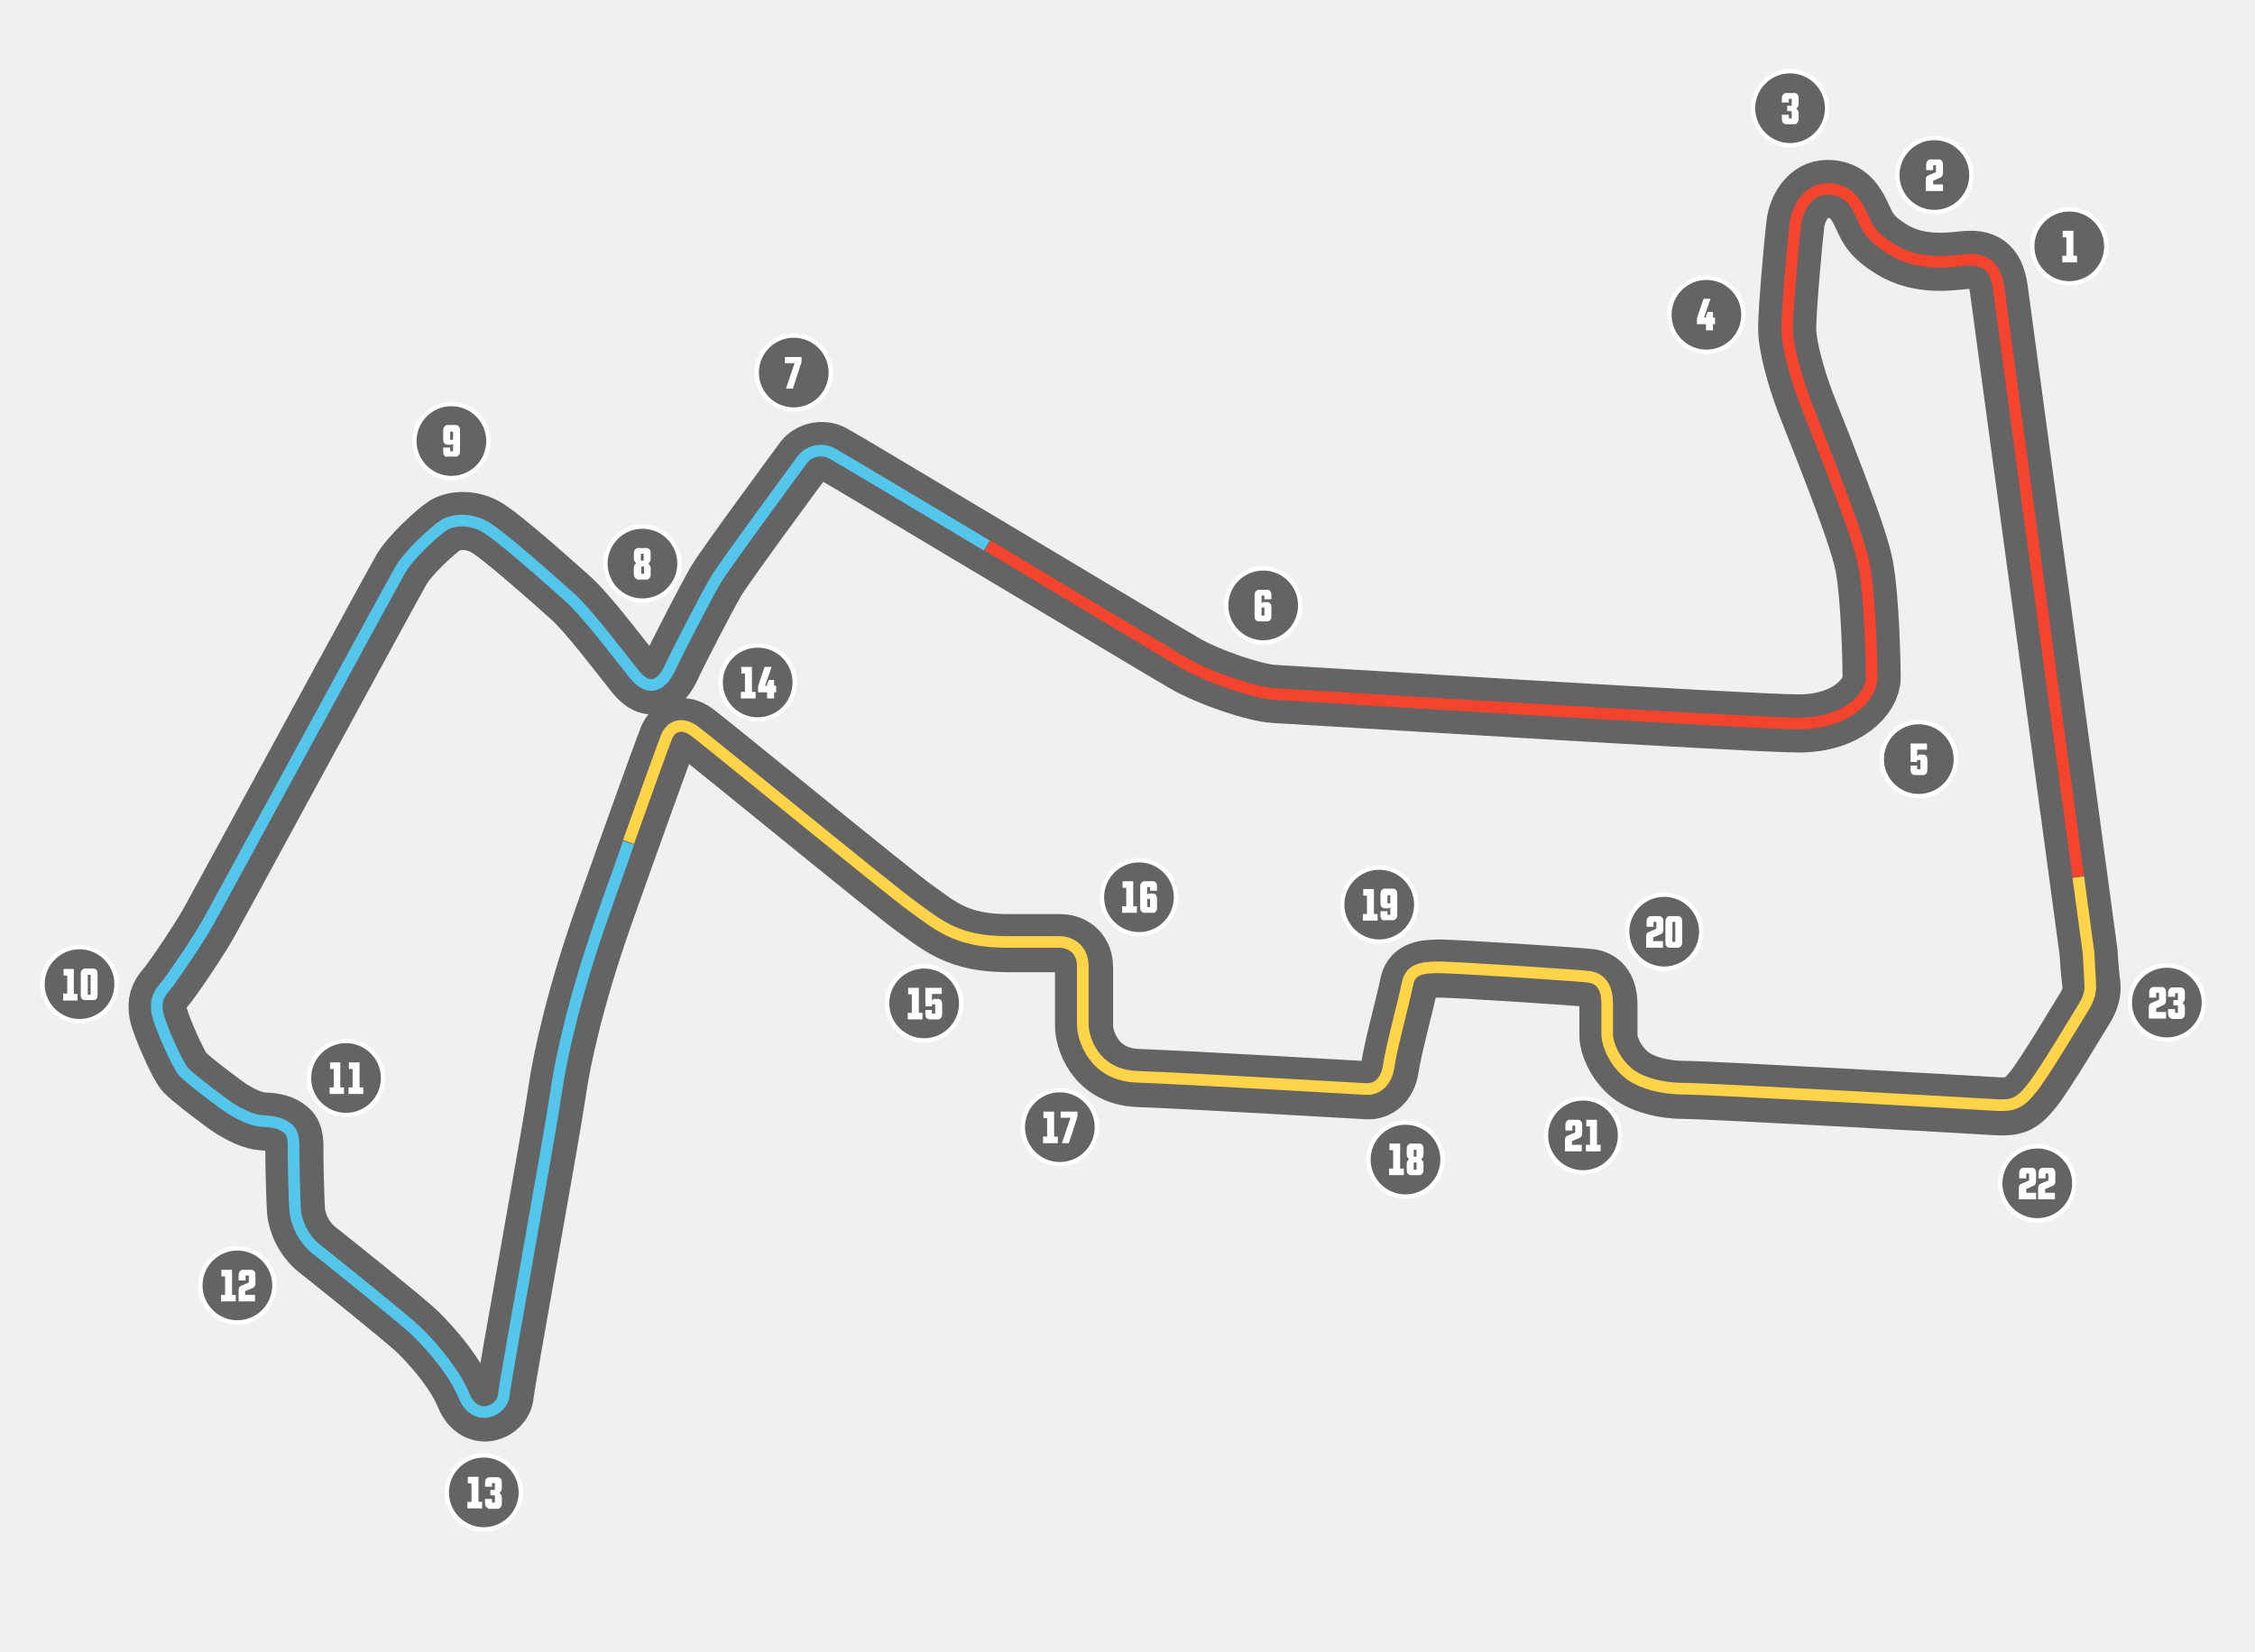
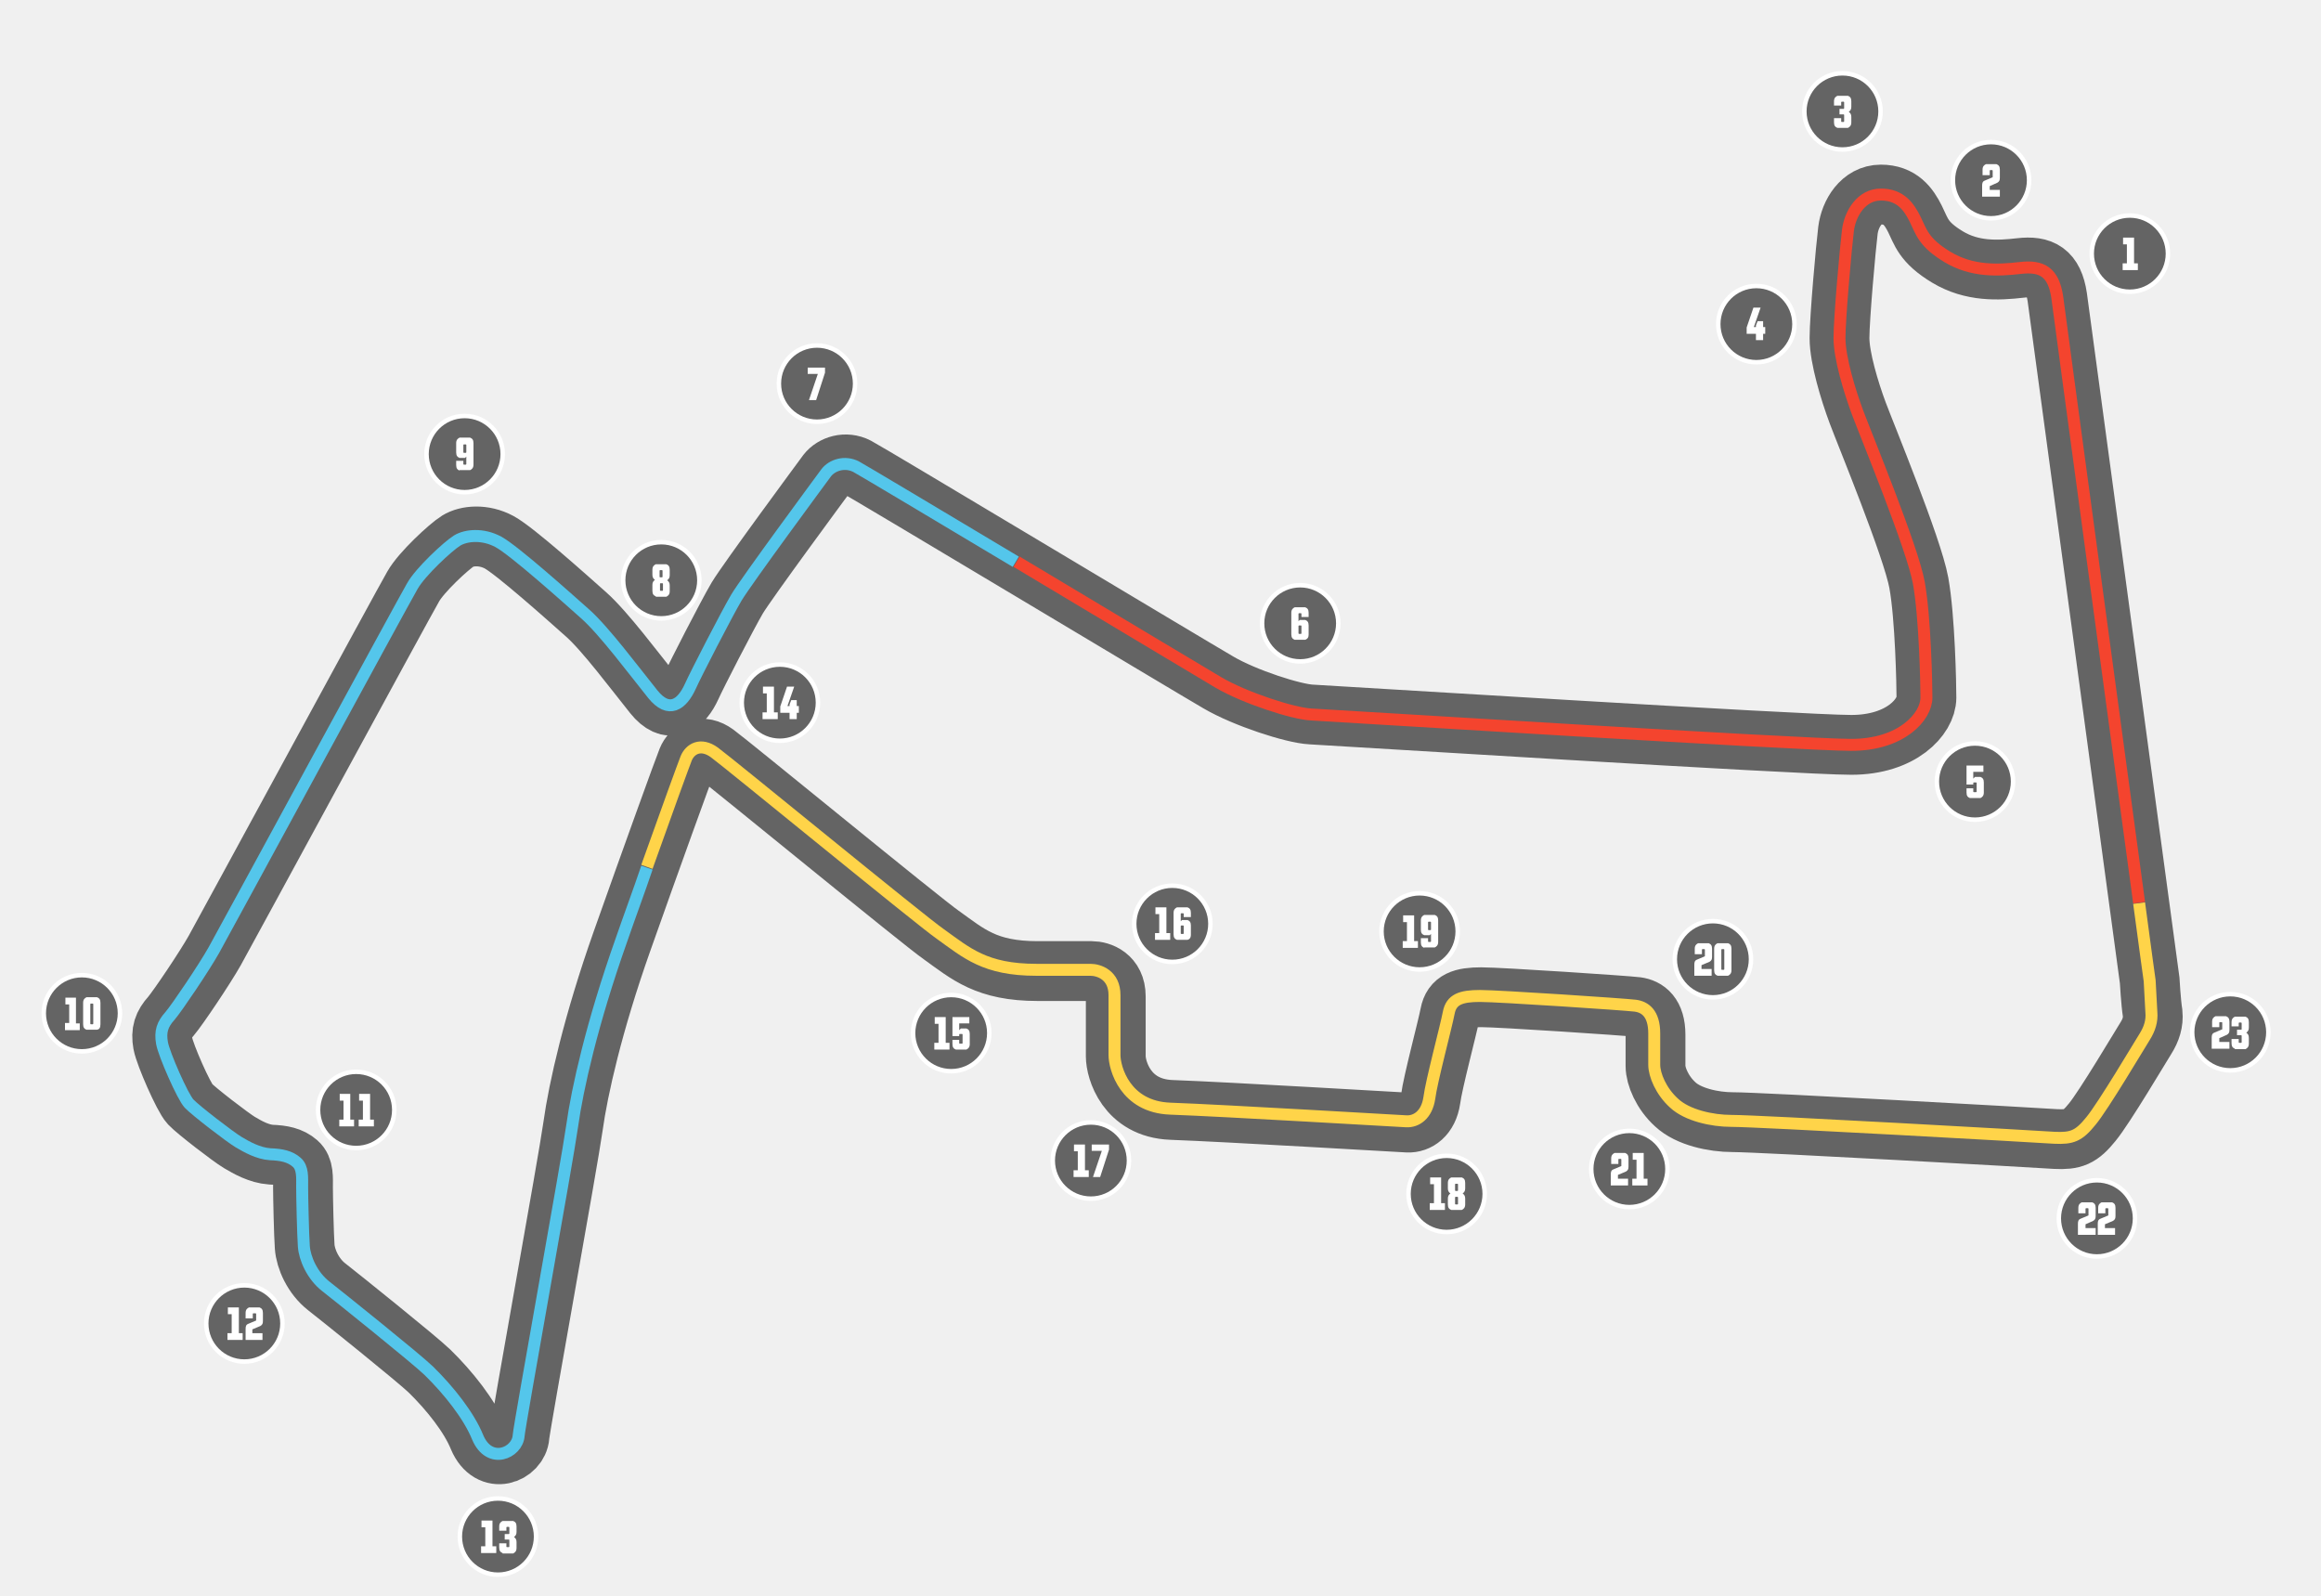
- <svg xmlns="http://www.w3.org/2000/svg" version="1.1" x="0px" y="0px" viewBox="0 0 550 403" style="enable-background:new 0 0 550 443.7;" xml:space="preserve">
+ <svg xmlns="http://www.w3.org/2000/svg" version="1.1" x="0px" y="0px" viewBox="0.0 0.0 550.0 378.0" style="enable-background:new 0 0 550 443.7;" xml:space="preserve">
  <style type="text/css">
	.st0{fill:none;stroke:#646464;stroke-width:14.173;stroke-miterlimit:10;}
	.st1{fill:none;stroke:#FFD449;stroke-width:2.835;stroke-miterlimit:10;}
	.st2{fill:none;stroke:#54C6EB;stroke-width:2.835;stroke-miterlimit:10;}
	.st3{fill:none;stroke:#F4442E;stroke-width:2.835;stroke-miterlimit:10;}
	.st4{fill:none;stroke:#FFFFFF;stroke-width:2.126;}
	.st5{fill:#646464;}
	.st6{fill:#FFFFFF;}
	.st7{fill:#09BC8A;}
	.st8{fill:none;stroke:#646464;stroke-width:2.835;stroke-miterlimit:10;}
	.st9{fill:none;stroke:#09BC8A;stroke-width:1.984;stroke-miterlimit:10;}
	.st10{fill:none;stroke:#09BC8A;stroke-width:2.21;stroke-miterlimit:10;}
	.st11{fill:#FF3380;}
	.st12{fill:none;stroke:#FF3380;stroke-width:1.984;stroke-miterlimit:10;}
	.st13{fill:none;stroke:#646464;stroke-width:0.709;stroke-miterlimit:10;}
	.st14{fill:none;stroke:#F4442E;stroke-width:5.669;stroke-miterlimit:10;}
	.st15{fill:none;stroke:#54C6EB;stroke-width:5.669;stroke-miterlimit:10;}
	.st16{fill:none;stroke:#FFD449;stroke-width:5.669;stroke-miterlimit:10;}
	.st17{fill:none;stroke:#09BC8A;stroke-width:2.835;stroke-miterlimit:10;}
	.st18{clip-path:url(#SVGID_00000084524135619828616440000008983860963451778445_);}
	.st19{fill:#F4442E;}
	.st20{fill:#54C6EB;}
	.st21{fill:#FFD449;}
</style>
  <g id="コース">
    <path class="st0" d="M509.4,232.3c0,0-21.1-155.9-21.9-161.9c-0.9-6-3.7-7.5-8.8-6.9c-5.2,0.6-11.4,0.9-17.2-2.6s-6.2-6-7.7-9   c-1.5-3-3.5-5.8-8.1-5.8s-7.3,4.5-7.8,8.5s-2,20.8-2,25.5c0,4.7,2.4,12.6,4.3,17.7s13,32,14.5,40.3c1.5,8.3,1.8,24.4,1.8,27.2   c0,4.5-5.9,11.2-17.8,11.2s-123.8-7-128-7.2s-15.7-3.9-22-7.6c-6.4-3.7-82.9-49.6-85.6-51s-5.7-0.4-7.1,1.4   c-1.4,1.9-18.9,25.6-21.3,29.6c-2.4,4.1-9.7,18.3-10.9,21c-2,4.4-5.1,6.6-8.9,1.9c-4.5-5.6-11.5-15-16-19   c-4.5-4-16.9-15.1-20.6-17.1c-3.7-2-7.7-1.6-9.8-0.3c-2.1,1.3-8.7,7.4-10.6,10.8c-2,3.4-44.7,82.1-47,86.2   c-2.3,4.1-8.7,13.6-10.4,15.6c-1.8,2-2.4,3.7-1.9,6.5c0.5,2.7,4.9,12.7,6.4,14.3s9.7,7.9,11.7,9.1s4.7,2.7,7.5,2.9   c2.7,0.1,4.7,0.5,6.3,1.9c1.5,1.3,1.3,3.6,1.3,5.9s0.2,11.2,0.4,14c0.2,2.9,2,7,5.2,9.5c3.2,2.5,21.4,17.1,24.4,20   c4.7,4.6,9.5,10.6,11.6,15.8c2.8,6.6,9.4,3.7,9.7-0.4c0.2-2.7,11.5-64.9,12.7-73.5c1.2-8.7,4.7-24.3,11.6-43.8   c6.9-19.5,14.6-40.8,15.5-43s3.4-3.8,6.7-1.4c3.3,2.4,49,39.9,53.5,43c6.3,4.5,10.6,8.5,22.8,8.5c8.9,0,10.9,0,12.8,0   c2,0,5.7,1.2,5.7,6c0,4.8,0,11.1,0,14.2s2.5,12.3,13.2,12.7c13.6,0.5,53.7,2.9,56,3c2.3,0.1,4.8-1.5,5.4-5.5c0.5-4,4-17,4.6-20.2   s2.9-4,7.4-4s34.5,2,36.8,2.3s4.5,1.8,4.5,6.6c0,3,0,4.9,0,7.4c0,2.4,1.6,6.3,4.7,9.1c3.1,2.9,9,4.2,13.6,4.2   c6.5,0,72.1,3.7,76.5,4c4.2,0.2,5.8-0.4,8.7-4c2.9-3.5,11.5-18,12.7-19.9c1.2-1.9,1.8-3.8,1.6-5.9   C509.7,237.6,509.4,232.3,509.4,232.3z" />
  </g>
  <g id="セクター">
    <path class="st1" d="M153.3,205.4c4.7-13.2,8.7-24.2,9.3-25.7c0.9-2.2,3.4-3.8,6.7-1.4c3.3,2.4,49,39.9,53.5,43   c6.3,4.5,10.6,8.5,22.8,8.5c8.9,0,10.9,0,12.8,0c2,0,5.7,1.2,5.7,6c0,4.8,0,11.1,0,14.2s2.5,12.3,13.2,12.7c13.6,0.5,53.7,2.9,56,3   c2.3,0.1,4.8-1.5,5.4-5.5c0.5-4,4-17,4.6-20.2s2.9-4,7.4-4s34.5,2,36.8,2.3s4.5,1.8,4.5,6.6c0,3,0,4.9,0,7.4c0,2.4,1.6,6.3,4.7,9.1   c3.1,2.9,9,4.2,13.6,4.2c6.5,0,72.1,3.7,76.5,4c4.2,0.2,5.8-0.4,8.7-4c2.9-3.5,11.5-18,12.7-19.9c1.2-1.9,1.8-3.8,1.6-5.9   c-0.1-2.1-0.4-7.4-0.4-7.4s-1-7.1-2.5-18.4" />
    <path class="st2" d="M240.7,133.1c-18.9-11.3-36.5-21.8-37.8-22.5c-2.7-1.4-5.7-0.4-7.1,1.4c-1.4,1.9-18.9,25.6-21.3,29.6   c-2.4,4.1-9.7,18.3-10.9,21c-2,4.4-5.1,6.6-8.9,1.9c-4.5-5.6-11.5-15-16-19c-4.5-4-16.9-15.1-20.6-17.1c-3.7-2-7.7-1.6-9.8-0.3   c-2.1,1.3-8.7,7.4-10.6,10.8c-2,3.4-44.7,82.1-47,86.2c-2.3,4.1-8.7,13.6-10.4,15.6c-1.8,2-2.4,3.7-1.9,6.5   c0.5,2.7,4.9,12.7,6.4,14.3s9.7,7.9,11.7,9.1s4.7,2.7,7.5,2.9c2.7,0.1,4.7,0.5,6.3,1.9c1.5,1.3,1.3,3.6,1.3,5.9s0.2,11.2,0.4,14   c0.2,2.9,2,7,5.2,9.5c3.2,2.5,21.4,17.1,24.4,20c4.7,4.6,9.5,10.6,11.6,15.8c2.8,6.6,9.4,3.7,9.7-0.4c0.2-2.7,11.5-64.9,12.7-73.5   c1.2-8.7,4.7-24.3,11.6-43.8c2-5.8,4.2-11.7,6.1-17.3" />
    <path class="st3" d="M506.9,213.9c-5.6-41.4-18.8-138.7-19.4-143.5c-0.9-6-3.7-7.5-8.8-6.9c-5.2,0.6-11.4,0.9-17.2-2.6   s-6.2-6-7.7-9c-1.5-3-3.5-5.8-8.1-5.8s-7.3,4.5-7.8,8.5s-2,20.8-2,25.5c0,4.7,2.4,12.6,4.3,17.7s13,32,14.5,40.3   c1.5,8.3,1.8,24.4,1.8,27.2c0,4.5-5.9,11.2-17.8,11.2s-123.8-7-128-7.2s-15.7-3.9-22-7.6c-3.4-2-26.4-15.8-47.8-28.6" />
  </g>
  <g id="コーナー番号">
    <g>
      <g>
        <circle class="st4" cx="504.7" cy="60.1" r="8.5" />
        <circle class="st5" cx="504.7" cy="60.1" r="8.5" />
      </g>
      <g>
        <path class="st6" d="M503,64v-1.6h1v-4.5h-0.9v-1.6h2.6v6.1h0.9V64H503z" />
      </g>
    </g>
    <g>
      <g>
        <circle class="st4" cx="471.8" cy="42.7" r="8.5" />
        <circle class="st5" cx="471.8" cy="42.7" r="8.5" />
      </g>
      <g>
        <path class="st6" d="M469.7,46.6V44c0-0.6,0.1-1,0.6-1.2l1.9-0.8v-1.6l-0.1-0.1h-0.5l-0.1,0.1v1.1h-1.7v-1.3     c0-0.8,0.4-1.1,0.8-1.3h2.5c0.5,0.2,0.8,0.5,0.8,1.3v1.9c0,0.6-0.1,0.9-0.6,1.2l-1.8,0.8V45h2.4v1.6H469.7z" />
      </g>
    </g>
    <g>
      <g>
        <circle class="st4" cx="436.6" cy="26.4" r="8.5" />
        <circle class="st5" cx="436.6" cy="26.4" r="8.5" />
      </g>
      <g>
        <path class="st6" d="M435.4,30.3c-0.5-0.2-0.8-0.5-0.8-1.3v-1h1.7v0.8l0.1,0.1h0.5l0.1-0.1v-1.6l-0.1-0.1h-1v-1.3h1l0.1-0.1v-1.5     l-0.1-0.1h-0.5l-0.1,0.1V25h-1.7v-1c0-0.8,0.4-1.1,0.8-1.3h2.5c0.5,0.2,0.8,0.5,0.8,1.3v1.3c0,0.6-0.2,0.9-0.6,1.2     c0.4,0.3,0.6,0.6,0.6,1.2V29c0,0.8-0.4,1.1-0.8,1.3H435.4z" />
      </g>
    </g>
    <g>
      <g>
        <circle class="st4" cx="416.2" cy="76.8" r="8.5" />
        <circle class="st5" cx="416.2" cy="76.8" r="8.5" />
      </g>
      <g>
        <path class="st6" d="M417.8,79.1v1.5h-1.7v-1.5h-2.2v-1.5l1.6-4.7h1.7l-1.6,4.6h0.5v-0.4l0.4-1h1.3v1.4h0.5v1.6H417.8z" />
      </g>
    </g>
    <g>
      <g>
        <circle class="st4" cx="468" cy="185.2" r="8.5" />
        <circle class="st5" cx="468" cy="185.2" r="8.5" />
      </g>
      <g>
        <path class="st6" d="M466.8,189.1c-0.5-0.2-0.8-0.5-0.8-1.3v-1h1.6v0.8l0.1,0.1h0.6l0.1-0.1v-2.1l-0.1-0.1h-0.6l-0.1,0.1v0.4     h-1.6v-4.5h4v1.5h-2.4v1.6l0.4-0.4h1.3c0.5,0.2,0.8,0.5,0.8,1.3v2.4c0,0.8-0.4,1.1-0.8,1.3H466.8z" />
      </g>
    </g>
    <g>
      <g>
        <circle class="st4" cx="308.1" cy="147.7" r="8.5" />
        <circle class="st5" cx="308.1" cy="147.7" r="8.5" />
      </g>
      <g>
        <path class="st6" d="M309.3,151.6h-2.5c-0.5-0.2-0.8-0.5-0.8-1.3v-5.1c0-0.8,0.4-1.1,0.8-1.3h2.5c0.5,0.2,0.8,0.5,0.8,1.3v1h-1.7     v-0.8l-0.1-0.1h-0.5l-0.1,0.1v1.8l0.3-0.3h1.3c0.5,0.2,0.8,0.5,0.8,1.3v2.2C310.1,151.1,309.8,151.4,309.3,151.6z M308.3,150.2     l0.1-0.1v-1.8l-0.1-0.1h-0.5l-0.1,0.1v1.8l0.1,0.1H308.3z" />
      </g>
    </g>
    <g>
      <g>
        <circle class="st4" cx="193.6" cy="90.9" r="8.5" />
        <circle class="st5" cx="193.6" cy="90.9" r="8.5" />
      </g>
      <g>
        <path class="st6" d="M191.7,94.8l2.1-6.2h-2.4v-1.5h4.1v1.2l-2.1,6.5H191.7z" />
      </g>
    </g>
    <g>
      <g>
        <circle class="st4" cx="156.7" cy="137.5" r="8.5" />
        <circle class="st5" cx="156.7" cy="137.5" r="8.5" />
      </g>
      <g>
        <path class="st6" d="M155.4,141.3c-0.5-0.2-0.8-0.5-0.8-1.3v-1.4c0-0.6,0.2-0.9,0.6-1.2c-0.4-0.3-0.6-0.6-0.6-1.2V135     c0-0.8,0.4-1.1,0.8-1.3h2.5c0.5,0.2,0.8,0.5,0.8,1.3v1.3c0,0.6-0.2,0.9-0.6,1.2c0.4,0.3,0.6,0.6,0.6,1.2v1.4     c0,0.8-0.4,1.1-0.8,1.3H155.4z M156.3,136.7l0.1,0.1h0.5l0.1-0.1v-1.5l-0.1-0.1h-0.5l-0.1,0.1V136.7z M157.1,139.9v-1.6l-0.1-0.1     h-0.5l-0.1,0.1v1.6l0.1,0.1h0.5L157.1,139.9z" />
      </g>
    </g>
    <g>
      <g>
        <circle class="st4" cx="110.1" cy="107.6" r="8.5" />
        <circle class="st5" cx="110.1" cy="107.6" r="8.5" />
      </g>
      <g>
        <path class="st6" d="M108.9,111.5c-0.5-0.2-0.8-0.5-0.8-1.3v-1h1.7v0.8l0.1,0.1h0.5l0.1-0.1v-1.8l-0.3,0.3h-1.3     c-0.5-0.2-0.8-0.5-0.8-1.3v-2.2c0-0.8,0.4-1.1,0.8-1.3h2.5c0.5,0.2,0.8,0.5,0.8,1.3v5.1c0,0.8-0.4,1.1-0.8,1.3H108.9z      M110.5,107.2v-1.8l-0.1-0.1h-0.5l-0.1,0.1v1.8l0.1,0.1h0.5L110.5,107.2z" />
      </g>
    </g>
    <g>
      <g>
        <circle class="st4" cx="57.9" cy="313.6" r="8.5" />
        <circle class="st5" cx="57.9" cy="313.6" r="8.5" />
      </g>
      <g>
        <path class="st6" d="M53.9,317.5v-1.6h1v-4.5H54v-1.6h2.6v6.1h0.9v1.6H53.9z" />
        <path class="st6" d="M58.2,317.5v-2.6c0-0.6,0.1-1,0.6-1.2l1.9-0.8v-1.6l-0.1-0.1H60l-0.1,0.1v1.1h-1.7v-1.3     c0-0.8,0.4-1.1,0.8-1.3h2.5c0.5,0.2,0.8,0.5,0.8,1.3v1.9c0,0.6-0.1,0.9-0.6,1.2l-1.9,0.8v0.9h2.4v1.6H58.2z" />
      </g>
    </g>
    <g>
      <g>
        <circle class="st4" cx="118" cy="364.1" r="8.5" />
        <circle class="st5" cx="118" cy="364.1" r="8.5" />
      </g>
      <g>
        <path class="st6" d="M114,368v-1.6h1v-4.5h-0.9v-1.6h2.6v6.1h0.9v1.6H114z" />
        <path class="st6" d="M119.1,368c-0.5-0.2-0.8-0.5-0.8-1.3v-1h1.7v0.8l0.1,0.1h0.5l0.1-0.1v-1.6l-0.1-0.1h-1v-1.3h1l0.1-0.1v-1.5     l-0.1-0.1h-0.5l-0.1,0.1v0.8h-1.7v-1c0-0.8,0.4-1.1,0.8-1.3h2.5c0.5,0.2,0.8,0.5,0.8,1.3v1.3c0,0.6-0.2,0.9-0.6,1.2     c0.4,0.3,0.6,0.6,0.6,1.2v1.4c0,0.8-0.4,1.1-0.8,1.3H119.1z" />
      </g>
    </g>
    <g>
      <g>
        <circle class="st4" cx="184.8" cy="166.5" r="8.5" />
        <circle class="st5" cx="184.8" cy="166.5" r="8.5" />
      </g>
      <g>
        <path class="st6" d="M180.7,170.4v-1.6h1v-4.5h-0.9v-1.6h2.6v6.1h0.9v1.6H180.7z" />
        <path class="st6" d="M188.8,168.9v1.5h-1.7v-1.5h-2.2v-1.5l1.6-4.7h1.7l-1.6,4.6h0.5v-0.4l0.4-1h1.3v1.4h0.5v1.6H188.8z" />
      </g>
    </g>
    <g>
      <g>
        <circle class="st4" cx="225.4" cy="244.8" r="8.5" />
        <circle class="st5" cx="225.4" cy="244.8" r="8.5" />
      </g>
      <g>
        <path class="st6" d="M221.4,248.7v-1.6h1v-4.5h-0.9v-1.6h2.6v6.1h0.9v1.6H221.4z" />
        <path class="st6" d="M226.5,248.7c-0.5-0.2-0.8-0.5-0.8-1.3v-1h1.6v0.8l0.1,0.1h0.6l0.1-0.1v-2.1L228,245h-0.6l-0.1,0.1v0.4h-1.6     v-4.5h4v1.5h-2.4v1.6l0.4-0.4h1.3c0.5,0.2,0.8,0.5,0.8,1.3v2.4c0,0.8-0.4,1.1-0.8,1.3H226.5z" />
      </g>
    </g>
    <g>
      <g>
        <circle class="st4" cx="277.8" cy="218.9" r="8.5" />
        <circle class="st5" cx="277.8" cy="218.9" r="8.5" />
      </g>
      <g>
        <path class="st6" d="M273.7,222.7v-1.6h1v-4.5h-0.9v-1.6h2.6v6.1h0.9v1.6H273.7z" />
        <path class="st6" d="M281.4,222.7h-2.5c-0.5-0.2-0.8-0.5-0.8-1.3v-5.1c0-0.8,0.4-1.1,0.8-1.3h2.5c0.5,0.2,0.8,0.5,0.8,1.3v1h-1.7     v-0.8l-0.1-0.1h-0.5l-0.1,0.1v1.8l0.3-0.3h1.3c0.5,0.2,0.8,0.5,0.8,1.3v2.2C282.2,222.3,281.8,222.6,281.4,222.7z M280.4,221.3     l0.1-0.1v-1.8l-0.1-0.1h-0.5l-0.1,0.1v1.8l0.1,0.1H280.4z" />
      </g>
    </g>
    <g>
      <g>
        <circle class="st4" cx="258.5" cy="275" r="8.5" />
        <circle class="st5" cx="258.5" cy="275" r="8.5" />
      </g>
      <g>
        <path class="st6" d="M254.4,278.9v-1.6h1v-4.5h-0.9v-1.6h2.6v6.1h0.9v1.6H254.4z" />
        <path class="st6" d="M259,278.9l2.1-6.2h-2.4v-1.5h4.1v1.2l-2.1,6.5H259z" />
      </g>
    </g>
    <g>
      <g>
        <circle class="st4" cx="342.8" cy="282.9" r="8.5" />
        <circle class="st5" cx="342.8" cy="282.9" r="8.5" />
      </g>
      <g>
        <path class="st6" d="M338.8,286.7v-1.6h1v-4.5h-0.9v-1.6h2.6v6.1h0.9v1.6H338.8z" />
        <path class="st6" d="M343.9,286.7c-0.5-0.2-0.8-0.5-0.8-1.3V284c0-0.6,0.2-0.9,0.6-1.2c-0.4-0.3-0.6-0.6-0.6-1.2v-1.3     c0-0.8,0.4-1.1,0.8-1.3h2.5c0.5,0.2,0.8,0.5,0.8,1.3v1.3c0,0.6-0.2,0.9-0.6,1.2c0.4,0.3,0.6,0.6,0.6,1.2v1.4     c0,0.8-0.4,1.1-0.8,1.3H343.9z M344.8,282.1l0.1,0.1h0.5l0.1-0.1v-1.5l-0.1-0.1h-0.5l-0.1,0.1V282.1z M345.5,285.3v-1.6l-0.1-0.1     h-0.5l-0.1,0.1v1.6l0.1,0.1h0.5L345.5,285.3z" />
      </g>
    </g>
    <g>
      <g>
        <circle class="st4" cx="336.4" cy="220.7" r="8.5" />
        <circle class="st5" cx="336.4" cy="220.7" r="8.5" />
      </g>
      <g>
        <path class="st6" d="M332.4,224.6V223h1v-4.5h-0.9v-1.6h2.6v6.1h0.9v1.6H332.4z" />
        <path class="st6" d="M337.5,224.6c-0.5-0.2-0.8-0.5-0.8-1.3v-1h1.7v0.8l0.1,0.1h0.5l0.1-0.1v-1.8l-0.3,0.3h-1.3     c-0.5-0.2-0.8-0.5-0.8-1.3v-2.2c0-0.8,0.4-1.1,0.8-1.3h2.5c0.5,0.2,0.8,0.5,0.8,1.3v5.1c0,0.8-0.4,1.1-0.8,1.3H337.5z      M339.1,220.3v-1.8l-0.1-0.1h-0.5l-0.1,0.1v1.8l0.1,0.1h0.5L339.1,220.3z" />
      </g>
    </g>
    <g>
      <g>
        <circle class="st4" cx="405.9" cy="227.3" r="8.5" />
        <circle class="st5" cx="405.9" cy="227.3" r="8.5" />
      </g>
      <g>
        <path class="st6" d="M401.5,231.2v-2.6c0-0.6,0.1-1,0.6-1.2l1.9-0.8V225l-0.1-0.1h-0.5l-0.1,0.1v1.1h-1.7v-1.3     c0-0.8,0.4-1.1,0.8-1.3h2.5c0.5,0.2,0.8,0.5,0.8,1.3v1.9c0,0.6-0.1,0.9-0.6,1.2l-1.9,0.8v0.9h2.4v1.6H401.5z" />
        <path class="st6" d="M409.5,231.2H407c-0.5-0.2-0.8-0.5-0.8-1.3v-5.1c0-0.8,0.4-1.1,0.8-1.3h2.5c0.5,0.2,0.8,0.5,0.8,1.3v5.1     C410.3,230.7,409.9,231,409.5,231.2z M408.6,225l-0.1-0.1H408l-0.1,0.1v4.7l0.1,0.1h0.5l0.1-0.1V225z" />
      </g>
    </g>
    <g>
      <g>
        <circle class="st4" cx="386.1" cy="277" r="8.5" />
        <circle class="st5" cx="386.1" cy="277" r="8.5" />
      </g>
      <g>
        <path class="st6" d="M381.7,280.9v-2.6c0-0.6,0.1-1,0.6-1.2l1.9-0.8v-1.6l-0.1-0.1h-0.5l-0.1,0.1v1.1h-1.7v-1.3     c0-0.8,0.4-1.1,0.8-1.3h2.5c0.5,0.2,0.8,0.5,0.8,1.3v1.9c0,0.6-0.1,0.9-0.6,1.2l-1.9,0.8v0.9h2.4v1.6H381.7z" />
        <path class="st6" d="M386.8,280.9v-1.6h1v-4.5h-0.9v-1.6h2.6v6.1h0.9v1.6H386.8z" />
      </g>
    </g>
    <g>
      <g>
        <circle class="st4" cx="496.9" cy="288.7" r="8.5" />
        <circle class="st5" cx="496.9" cy="288.7" r="8.5" />
      </g>
      <g>
        <path class="st6" d="M492.4,292.5V290c0-0.6,0.1-1,0.6-1.2l1.9-0.8v-1.6l-0.1-0.1h-0.5l-0.1,0.1v1.1h-1.7v-1.3     c0-0.8,0.4-1.1,0.8-1.3h2.5c0.5,0.2,0.8,0.5,0.8,1.3v1.9c0,0.6-0.1,0.9-0.6,1.2l-1.8,0.8v0.9h2.4v1.6H492.4z" />
        <path class="st6" d="M497.1,292.5V290c0-0.6,0.1-1,0.6-1.2l1.9-0.8v-1.6l-0.1-0.1h-0.5l-0.1,0.1v1.1h-1.7v-1.3     c0-0.8,0.4-1.1,0.8-1.3h2.5c0.5,0.2,0.8,0.5,0.8,1.3v1.9c0,0.6-0.1,0.9-0.6,1.2l-1.9,0.8v0.9h2.4v1.6H497.1z" />
      </g>
    </g>
    <g>
      <g>
        <circle class="st4" cx="19.4" cy="240.1" r="8.5" />
        <circle class="st5" cx="19.4" cy="240.1" r="8.5" />
      </g>
      <g>
        <path class="st6" d="M15.4,244v-1.6h1V238h-0.9v-1.6H18v6.1h0.9v1.6H15.4z" />
        <path class="st6" d="M23,244h-2.5c-0.5-0.2-0.8-0.5-0.8-1.3v-5.1c0-0.8,0.4-1.1,0.8-1.3H23c0.5,0.2,0.8,0.5,0.8,1.3v5.1     C23.8,243.6,23.5,243.9,23,244z M22.1,237.9l-0.1-0.1h-0.5l-0.1,0.1v4.7l0.1,0.1H22l0.1-0.1V237.9z" />
      </g>
    </g>
    <g>
      <g>
        <circle class="st4" cx="84.4" cy="263" r="8.5" />
        <circle class="st5" cx="84.4" cy="263" r="8.5" />
      </g>
      <g>
        <path class="st6" d="M80.4,266.9v-1.6h1v-4.5h-0.9v-1.6H83v6.1h0.9v1.6H80.4z" />
        <path class="st6" d="M85,266.9v-1.6h1v-4.5h-0.9v-1.6h2.6v6.1h0.9v1.6H85z" />
      </g>
    </g>
    <g>
      <g>
        <circle class="st4" cx="528.5" cy="244.6" r="8.5" />
        <circle class="st5" cx="528.5" cy="244.6" r="8.5" />
      </g>
      <g>
        <path class="st6" d="M524.1,248.5v-2.6c0-0.6,0.1-1,0.6-1.2l1.9-0.8v-1.6l-0.1-0.1h-0.5l-0.1,0.1v1.1h-1.7v-1.3     c0-0.8,0.4-1.1,0.8-1.3h2.5c0.5,0.2,0.8,0.5,0.8,1.3v1.9c0,0.6-0.1,0.9-0.6,1.2l-1.8,0.8v0.9h2.4v1.6H524.1z" />
        <path class="st6" d="M529.6,248.5c-0.5-0.2-0.8-0.5-0.8-1.3v-1h1.7v0.8l0.1,0.1h0.5l0.1-0.1v-1.6l-0.1-0.1h-1V244h1l0.1-0.1v-1.5     l-0.1-0.1h-0.5l-0.1,0.1v0.8h-1.7v-1c0-0.8,0.4-1.1,0.8-1.3h2.5c0.5,0.2,0.8,0.5,0.8,1.3v1.3c0,0.6-0.2,0.9-0.6,1.2     c0.4,0.3,0.6,0.6,0.6,1.2v1.4c0,0.8-0.4,1.1-0.8,1.3H529.6z" />
      </g>
    </g>
  </g>
</svg>
